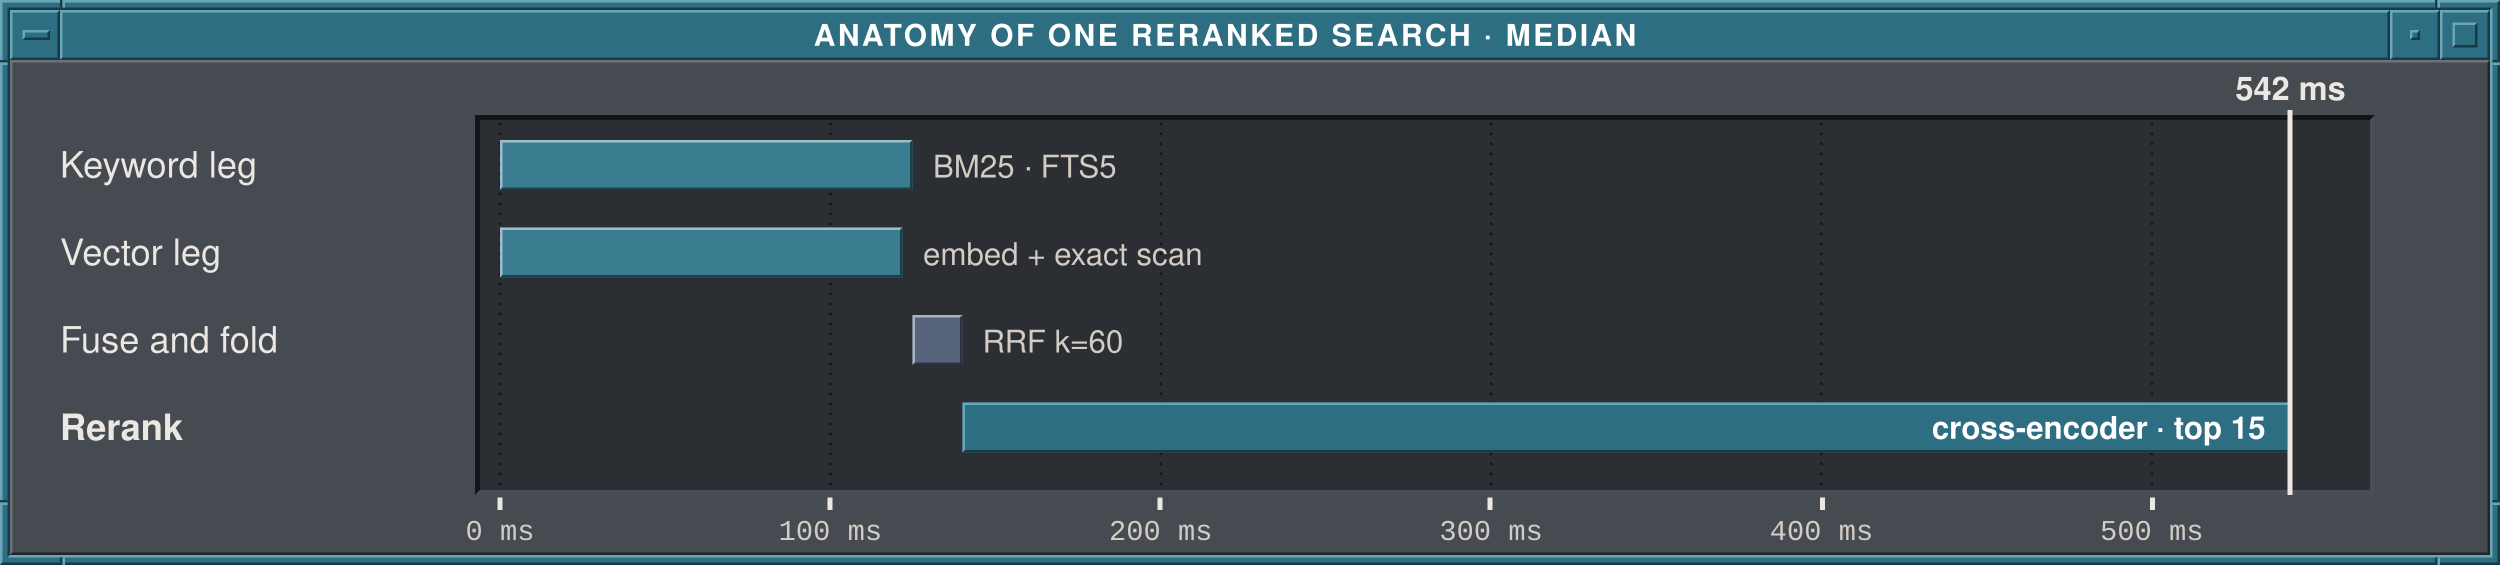
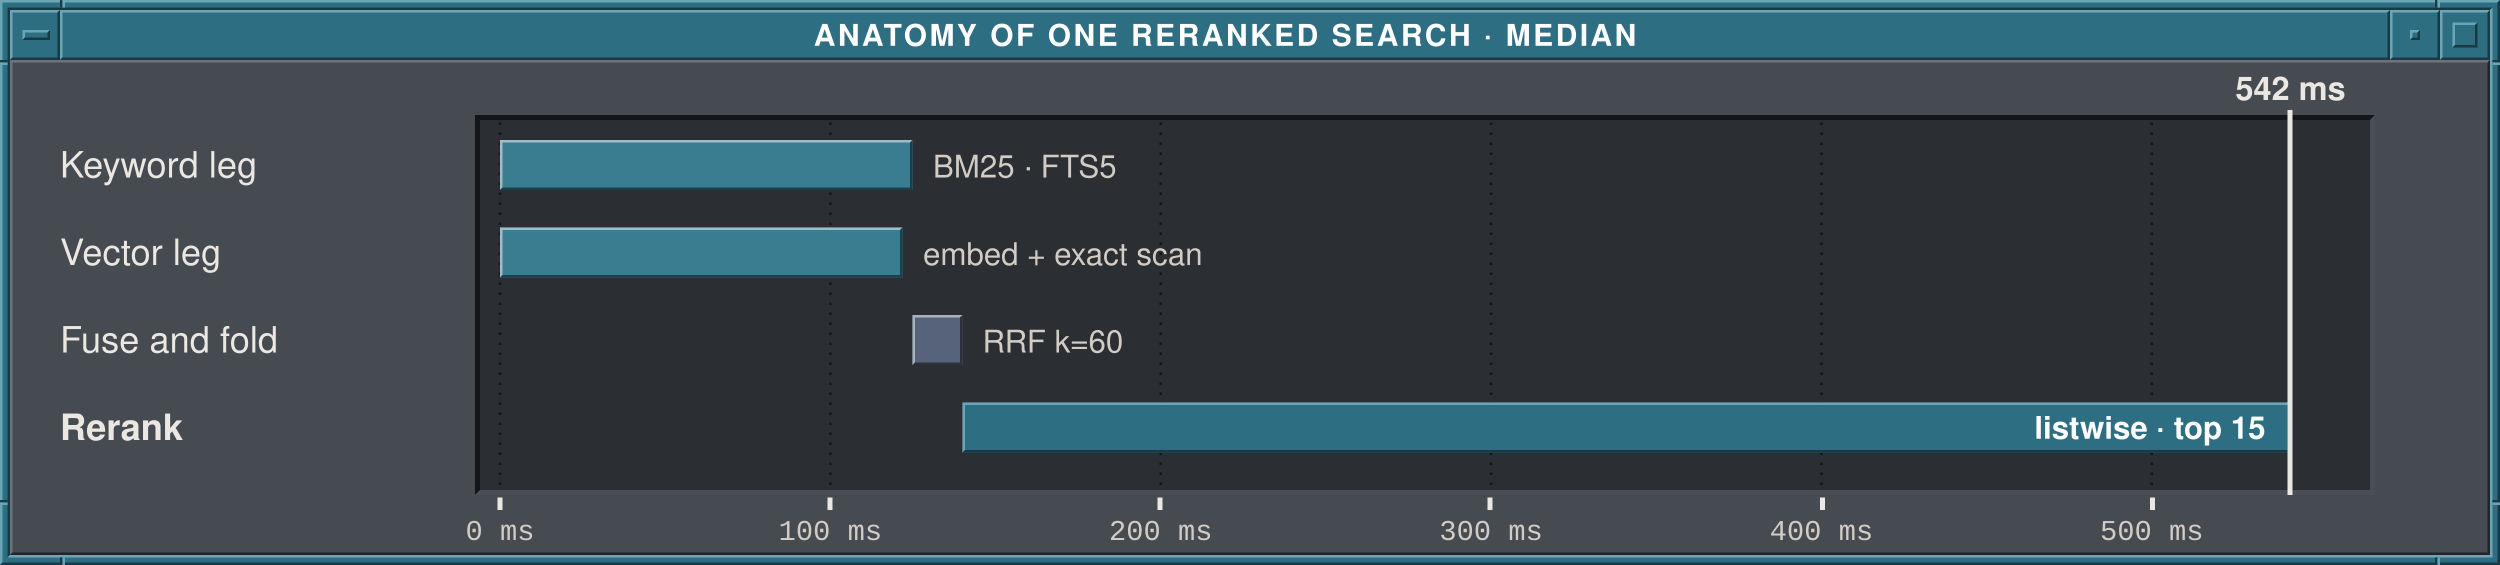
<svg xmlns="http://www.w3.org/2000/svg" width="1000" height="226" viewBox="0 0 1000 226" role="img" aria-labelledby="t d">
  <style>.s{font-family:Helvetica,Arial,'Liberation Sans','Nimbus Sans',sans-serif}.m{font-family:'Lucida Console','Lucida Sans Typewriter',Monaco,'Courier New',monospace}</style>
  <defs>
    <marker id="ah" viewBox="0 0 8 8" refX="6" refY="4" markerWidth="4" markerHeight="4" orient="auto">
      <path d="M0 0L8 4L0 8z" fill="#aeb5bd" />
    </marker>
    <marker id="ak" viewBox="0 0 8 8" refX="6" refY="4" markerWidth="4" markerHeight="4" orient="auto">
      <path d="M0 0L8 4L0 8z" fill="#ebe7e2" />
    </marker>
  </defs>
  <rect x="0" y="0" width="1000" height="226" fill="#2e6e82" />
  <path d="M0 0H1000L999 1H1V225L0 226Z" fill="#6ba6b7" />
  <path d="M1000 0V226H0L1 225H999V1Z" fill="#173a45" />
  <path d="M3 3H997L996 4H4V222L3 223Z" fill="#173a45" />
  <path d="M997 3V223H3L4 222H996V4Z" fill="#6ba6b7" />
  <rect x="24" y="0" width="1" height="3" fill="#173a45" />
  <rect x="25" y="0" width="1" height="3" fill="#6ba6b7" />
  <rect x="24" y="223" width="1" height="3" fill="#173a45" />
  <rect x="25" y="223" width="1" height="3" fill="#6ba6b7" />
  <rect x="974" y="0" width="1" height="3" fill="#173a45" />
  <rect x="975" y="0" width="1" height="3" fill="#6ba6b7" />
  <rect x="974" y="223" width="1" height="3" fill="#173a45" />
  <rect x="975" y="223" width="1" height="3" fill="#6ba6b7" />
  <rect x="0" y="24" width="3" height="1" fill="#173a45" />
  <rect x="0" y="25" width="3" height="1" fill="#6ba6b7" />
  <rect x="997" y="24" width="3" height="1" fill="#173a45" />
  <rect x="997" y="25" width="3" height="1" fill="#6ba6b7" />
  <rect x="0" y="200" width="3" height="1" fill="#173a45" />
  <rect x="0" y="201" width="3" height="1" fill="#6ba6b7" />
  <rect x="997" y="200" width="3" height="1" fill="#173a45" />
  <rect x="997" y="201" width="3" height="1" fill="#6ba6b7" />
  <rect x="4" y="4" width="20" height="20" fill="#2e6e82" />
  <path d="M4 4H24L23 5H5V23L4 24Z" fill="#6ba6b7" />
  <path d="M24 4V24H4L5 23H23V5Z" fill="#173a45" />
  <rect x="9" y="12" width="11" height="4" fill="#2e6e82" />
  <path d="M9 12H20L19 13H10V15L9 16Z" fill="#6ba6b7" />
  <path d="M20 12V16H9L10 15H19V13Z" fill="#173a45" />
  <rect x="976" y="4" width="20" height="20" fill="#2e6e82" />
  <path d="M976 4H996L995 5H977V23L976 24Z" fill="#6ba6b7" />
  <path d="M996 4V24H976L977 23H995V5Z" fill="#173a45" />
  <rect x="981" y="9" width="10" height="10" fill="#2e6e82" />
  <path d="M981 9H991L990 10H982V18L981 19Z" fill="#6ba6b7" />
  <path d="M991 9V19H981L982 18H990V10Z" fill="#173a45" />
  <rect x="956" y="4" width="20" height="20" fill="#2e6e82" />
  <path d="M956 4H976L975 5H957V23L956 24Z" fill="#6ba6b7" />
  <path d="M976 4V24H956L957 23H975V5Z" fill="#173a45" />
  <rect x="964" y="12" width="4" height="4" fill="#2e6e82" />
  <path d="M964 12H968L967 13H965V15L964 16Z" fill="#6ba6b7" />
  <path d="M968 12V16H964L965 15H967V13Z" fill="#173a45" />
  <rect x="24" y="4" width="932" height="20" fill="#2e6e82" />
  <path d="M24 4H956L955 5H25V23L24 24Z" fill="#6ba6b7" />
  <path d="M956 4V24H24L25 23H955V5Z" fill="#173a45" />
  <text x="490" y="18.32" class="s" font-size="12" font-weight="700" fill="#ffffff" text-anchor="middle" letter-spacing="1">ANATOMY OF ONE RERANKED SEARCH · MEDIAN</text>
  <rect x="4" y="24" width="992" height="198" fill="#464a51" />
  <path d="M4 24H996L995 25H5V221L4 222Z" fill="#6c717a" />
  <path d="M996 24V222H4L5 221H995V25Z" fill="#212428" />
  <rect x="190" y="46" width="760" height="152" fill="#2b2e33" />
  <path d="M190 46H950L948 48H192V196L190 198Z" fill="#131518" />
  <path d="M950 46V198H190L192 196H948V48Z" fill="#4a4f57" />
  <line x1="200" y1="49" x2="200" y2="195" stroke="#131518" stroke-width="1" stroke-dasharray="1 3" />
  <rect x="199" y="199" width="2" height="5" fill="#ebe7e2" />
  <text x="200" y="216" class="m" font-size="11.5" fill="#d3ccc5" text-anchor="middle">0 ms</text>
  <line x1="332.14" y1="49" x2="332.14" y2="195" stroke="#131518" stroke-width="1" stroke-dasharray="1 3" />
  <rect x="331" y="199" width="2" height="5" fill="#ebe7e2" />
  <text x="332.14" y="216" class="m" font-size="11.5" fill="#d3ccc5" text-anchor="middle">100 ms</text>
  <line x1="464.29" y1="49" x2="464.29" y2="195" stroke="#131518" stroke-width="1" stroke-dasharray="1 3" />
  <rect x="463" y="199" width="2" height="5" fill="#ebe7e2" />
  <text x="464.29" y="216" class="m" font-size="11.5" fill="#d3ccc5" text-anchor="middle">200 ms</text>
  <line x1="596.43" y1="49" x2="596.43" y2="195" stroke="#131518" stroke-width="1" stroke-dasharray="1 3" />
  <rect x="595" y="199" width="2" height="5" fill="#ebe7e2" />
  <text x="596.43" y="216" class="m" font-size="11.5" fill="#d3ccc5" text-anchor="middle">300 ms</text>
  <line x1="728.57" y1="49" x2="728.57" y2="195" stroke="#131518" stroke-width="1" stroke-dasharray="1 3" />
  <rect x="728" y="199" width="2" height="5" fill="#ebe7e2" />
  <text x="728.57" y="216" class="m" font-size="11.5" fill="#d3ccc5" text-anchor="middle">400 ms</text>
  <line x1="860.71" y1="49" x2="860.71" y2="195" stroke="#131518" stroke-width="1" stroke-dasharray="1 3" />
  <rect x="860" y="199" width="2" height="5" fill="#ebe7e2" />
  <text x="860.71" y="216" class="m" font-size="11.5" fill="#d3ccc5" text-anchor="middle">500 ms</text>
  <text x="24" y="71" class="s" font-size="14.5" fill="#ebe7e2">Keyword leg</text>
  <rect x="200" y="56" width="165" height="20" fill="#3a7d91" />
  <path d="M200 56H365L364 57H201V75L200 76Z" fill="#9dbec8" />
  <path d="M365 56V76H200L201 75H364V57Z" fill="#1d3f49" />
  <text x="373.18" y="71" class="s" font-size="12.5" fill="#d3ccc5">BM25 · FTS5</text>
  <text x="24" y="106" class="s" font-size="14.5" fill="#ebe7e2">Vector leg</text>
  <rect x="200" y="91" width="161" height="20" fill="#3a7d91" />
  <path d="M200 91H361L360 92H201V110L200 111Z" fill="#9dbec8" />
  <path d="M361 91V111H200L201 110H360V92Z" fill="#1d3f49" />
  <text x="369.21" y="106" class="s" font-size="12.5" fill="#d3ccc5">embed + exact scan</text>
  <text x="24" y="141" class="s" font-size="14.5" fill="#ebe7e2">Fuse and fold</text>
  <rect x="365" y="126" width="20" height="20" fill="#56637a" />
  <path d="M365 126H385L384 127H366V145L365 146Z" fill="#abb1bd" />
  <path d="M385 126V146H365L366 145H384V127Z" fill="#2b323d" />
  <text x="393" y="141" class="s" font-size="12.5" fill="#d3ccc5">RRF k=60</text>
  <text x="24" y="176" class="s" font-size="14.5" font-weight="700" fill="#ebe7e2">Rerank</text>
  <rect x="385" y="161" width="531" height="20" fill="#2e6e82" />
  <path d="M385 161H916L915 162H386V180L385 181Z" fill="#6ba6b7" />
  <path d="M916 161V181H385L386 180H915V162Z" fill="#173a45" />
-   <text x="906.21" y="175.5" class="s" font-size="12.5" font-weight="700" fill="#ffffff" text-anchor="end">cross-encoder · top 15</text>
+   <text x="906.21" y="175.5" class="s" font-size="12.5" font-weight="700" fill="#ffffff" text-anchor="end">listwise · top 15</text>
  <rect x="915" y="44" width="2" height="154" fill="#ebe7e2" />
  <text x="916.21" y="40" class="s" font-size="13" font-weight="700" fill="#ebe7e2" text-anchor="middle">542 ms</text>
</svg>
